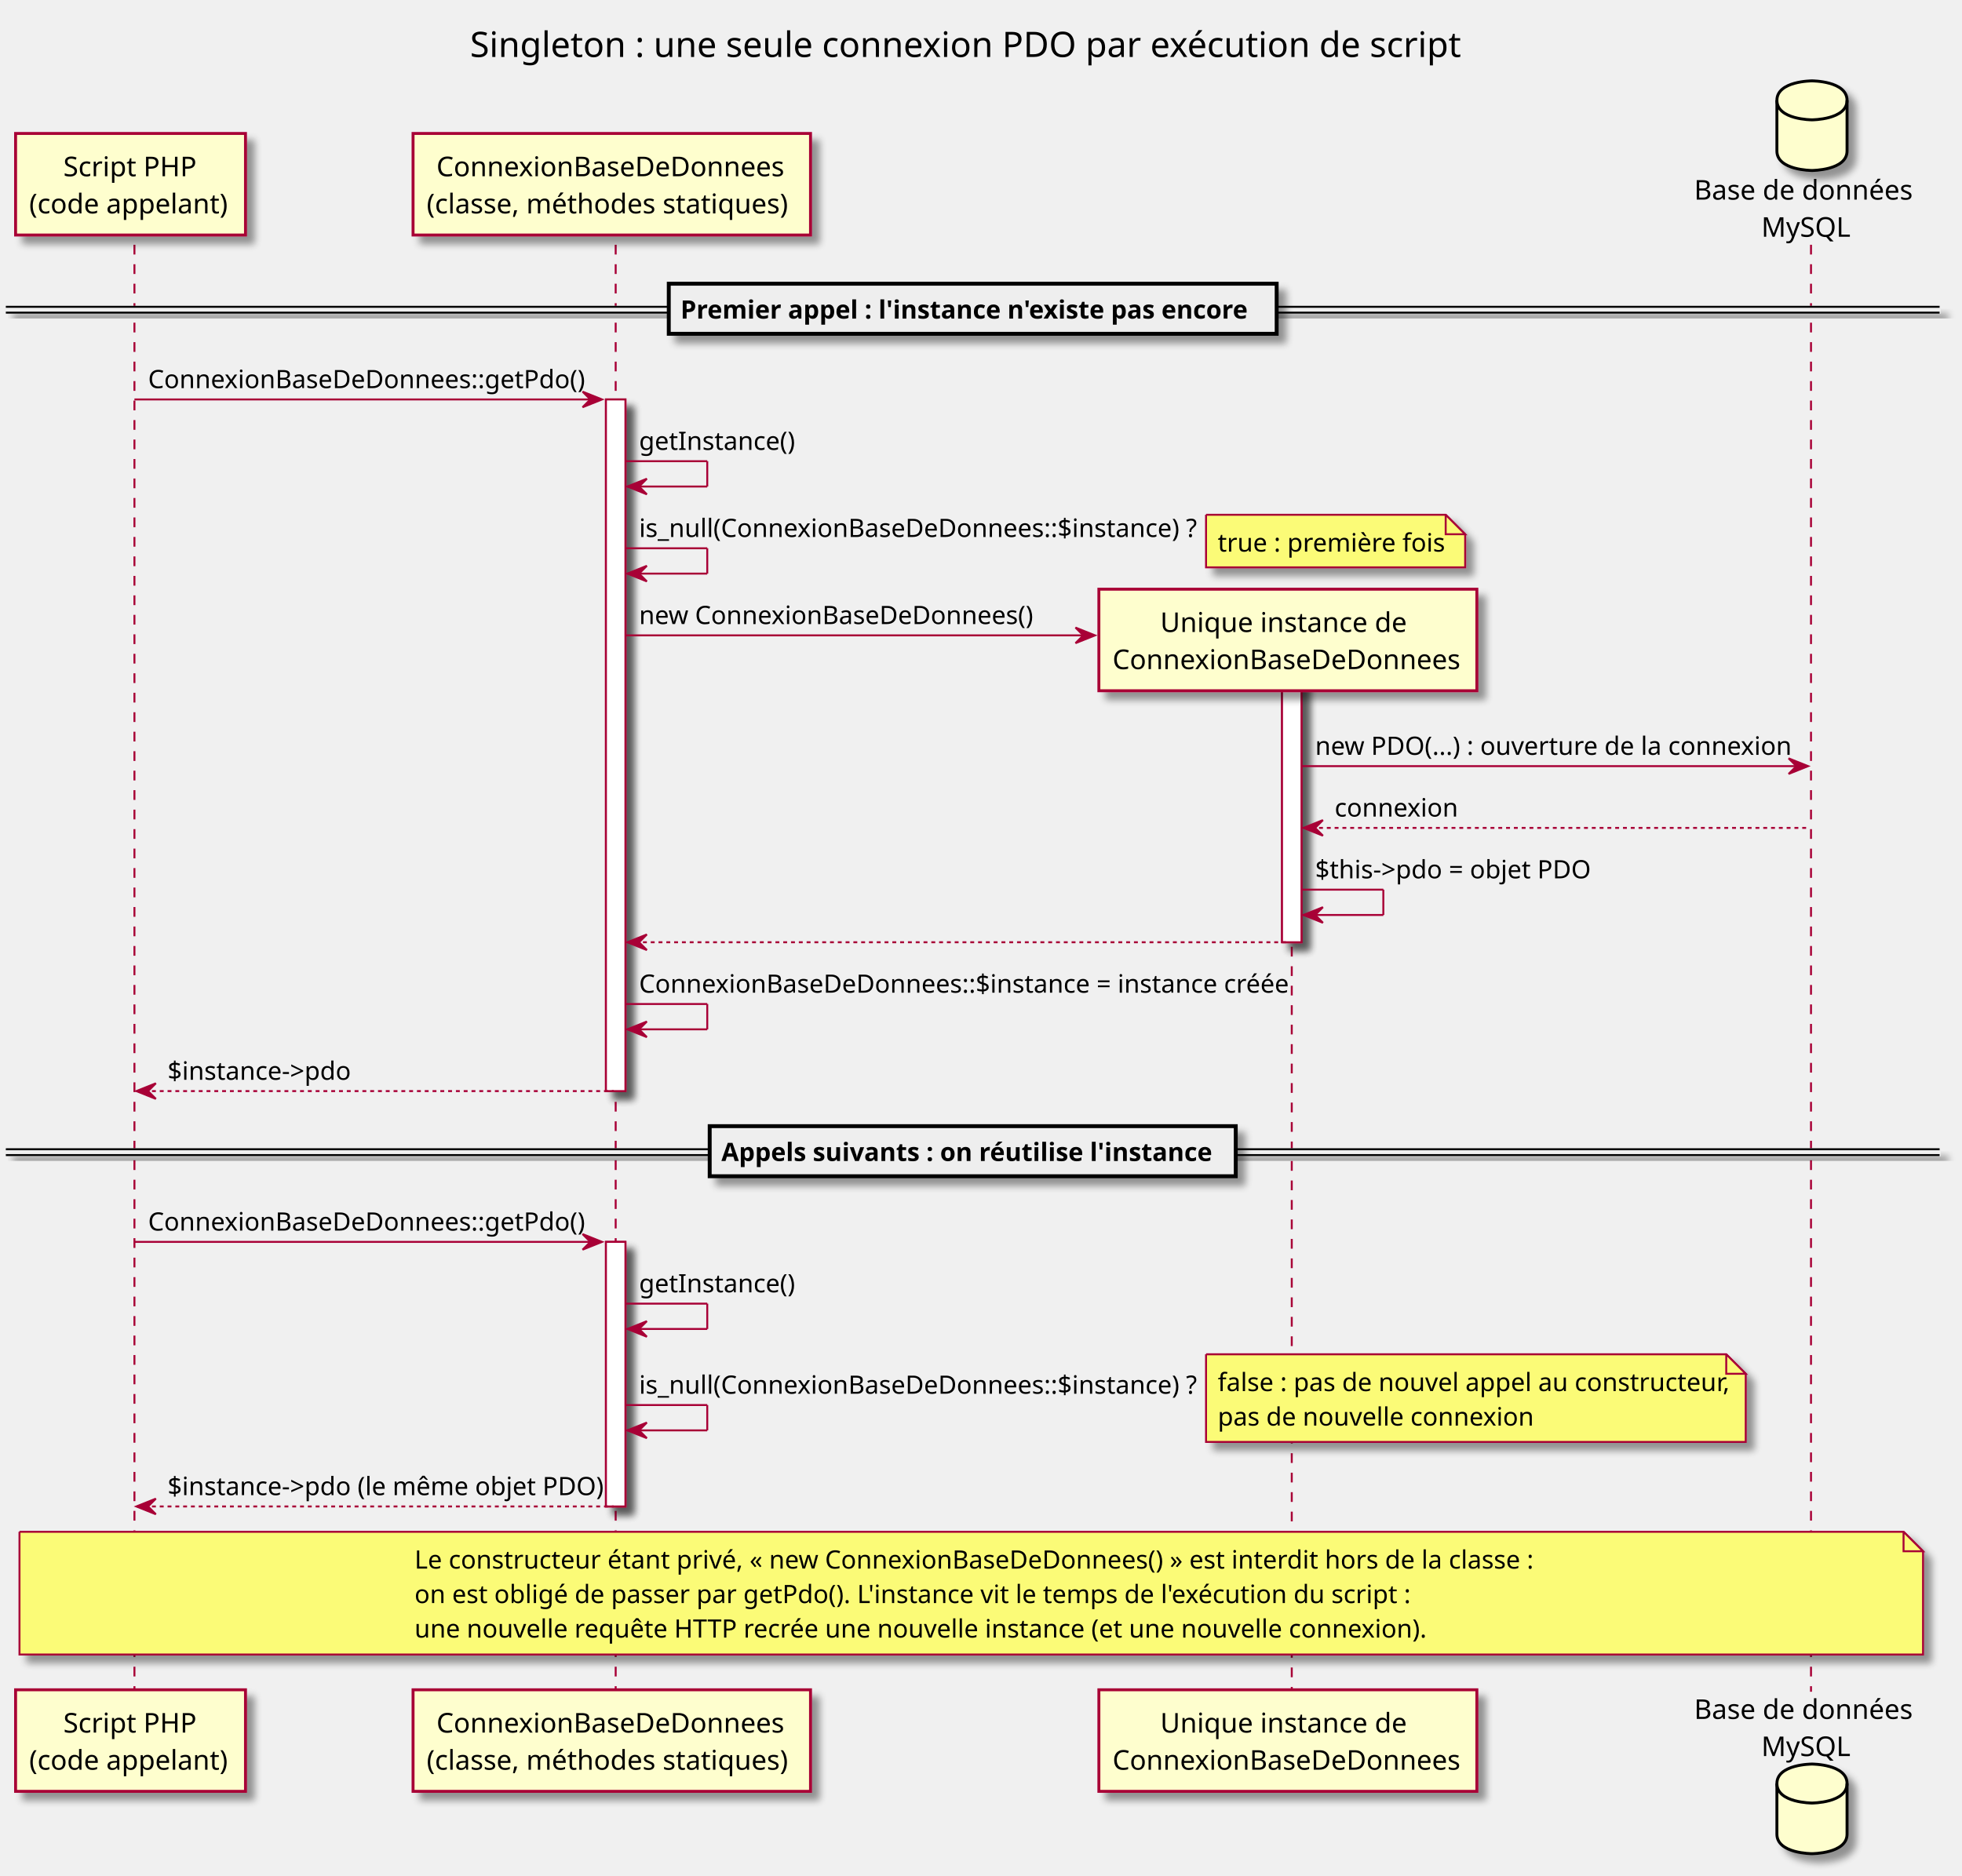
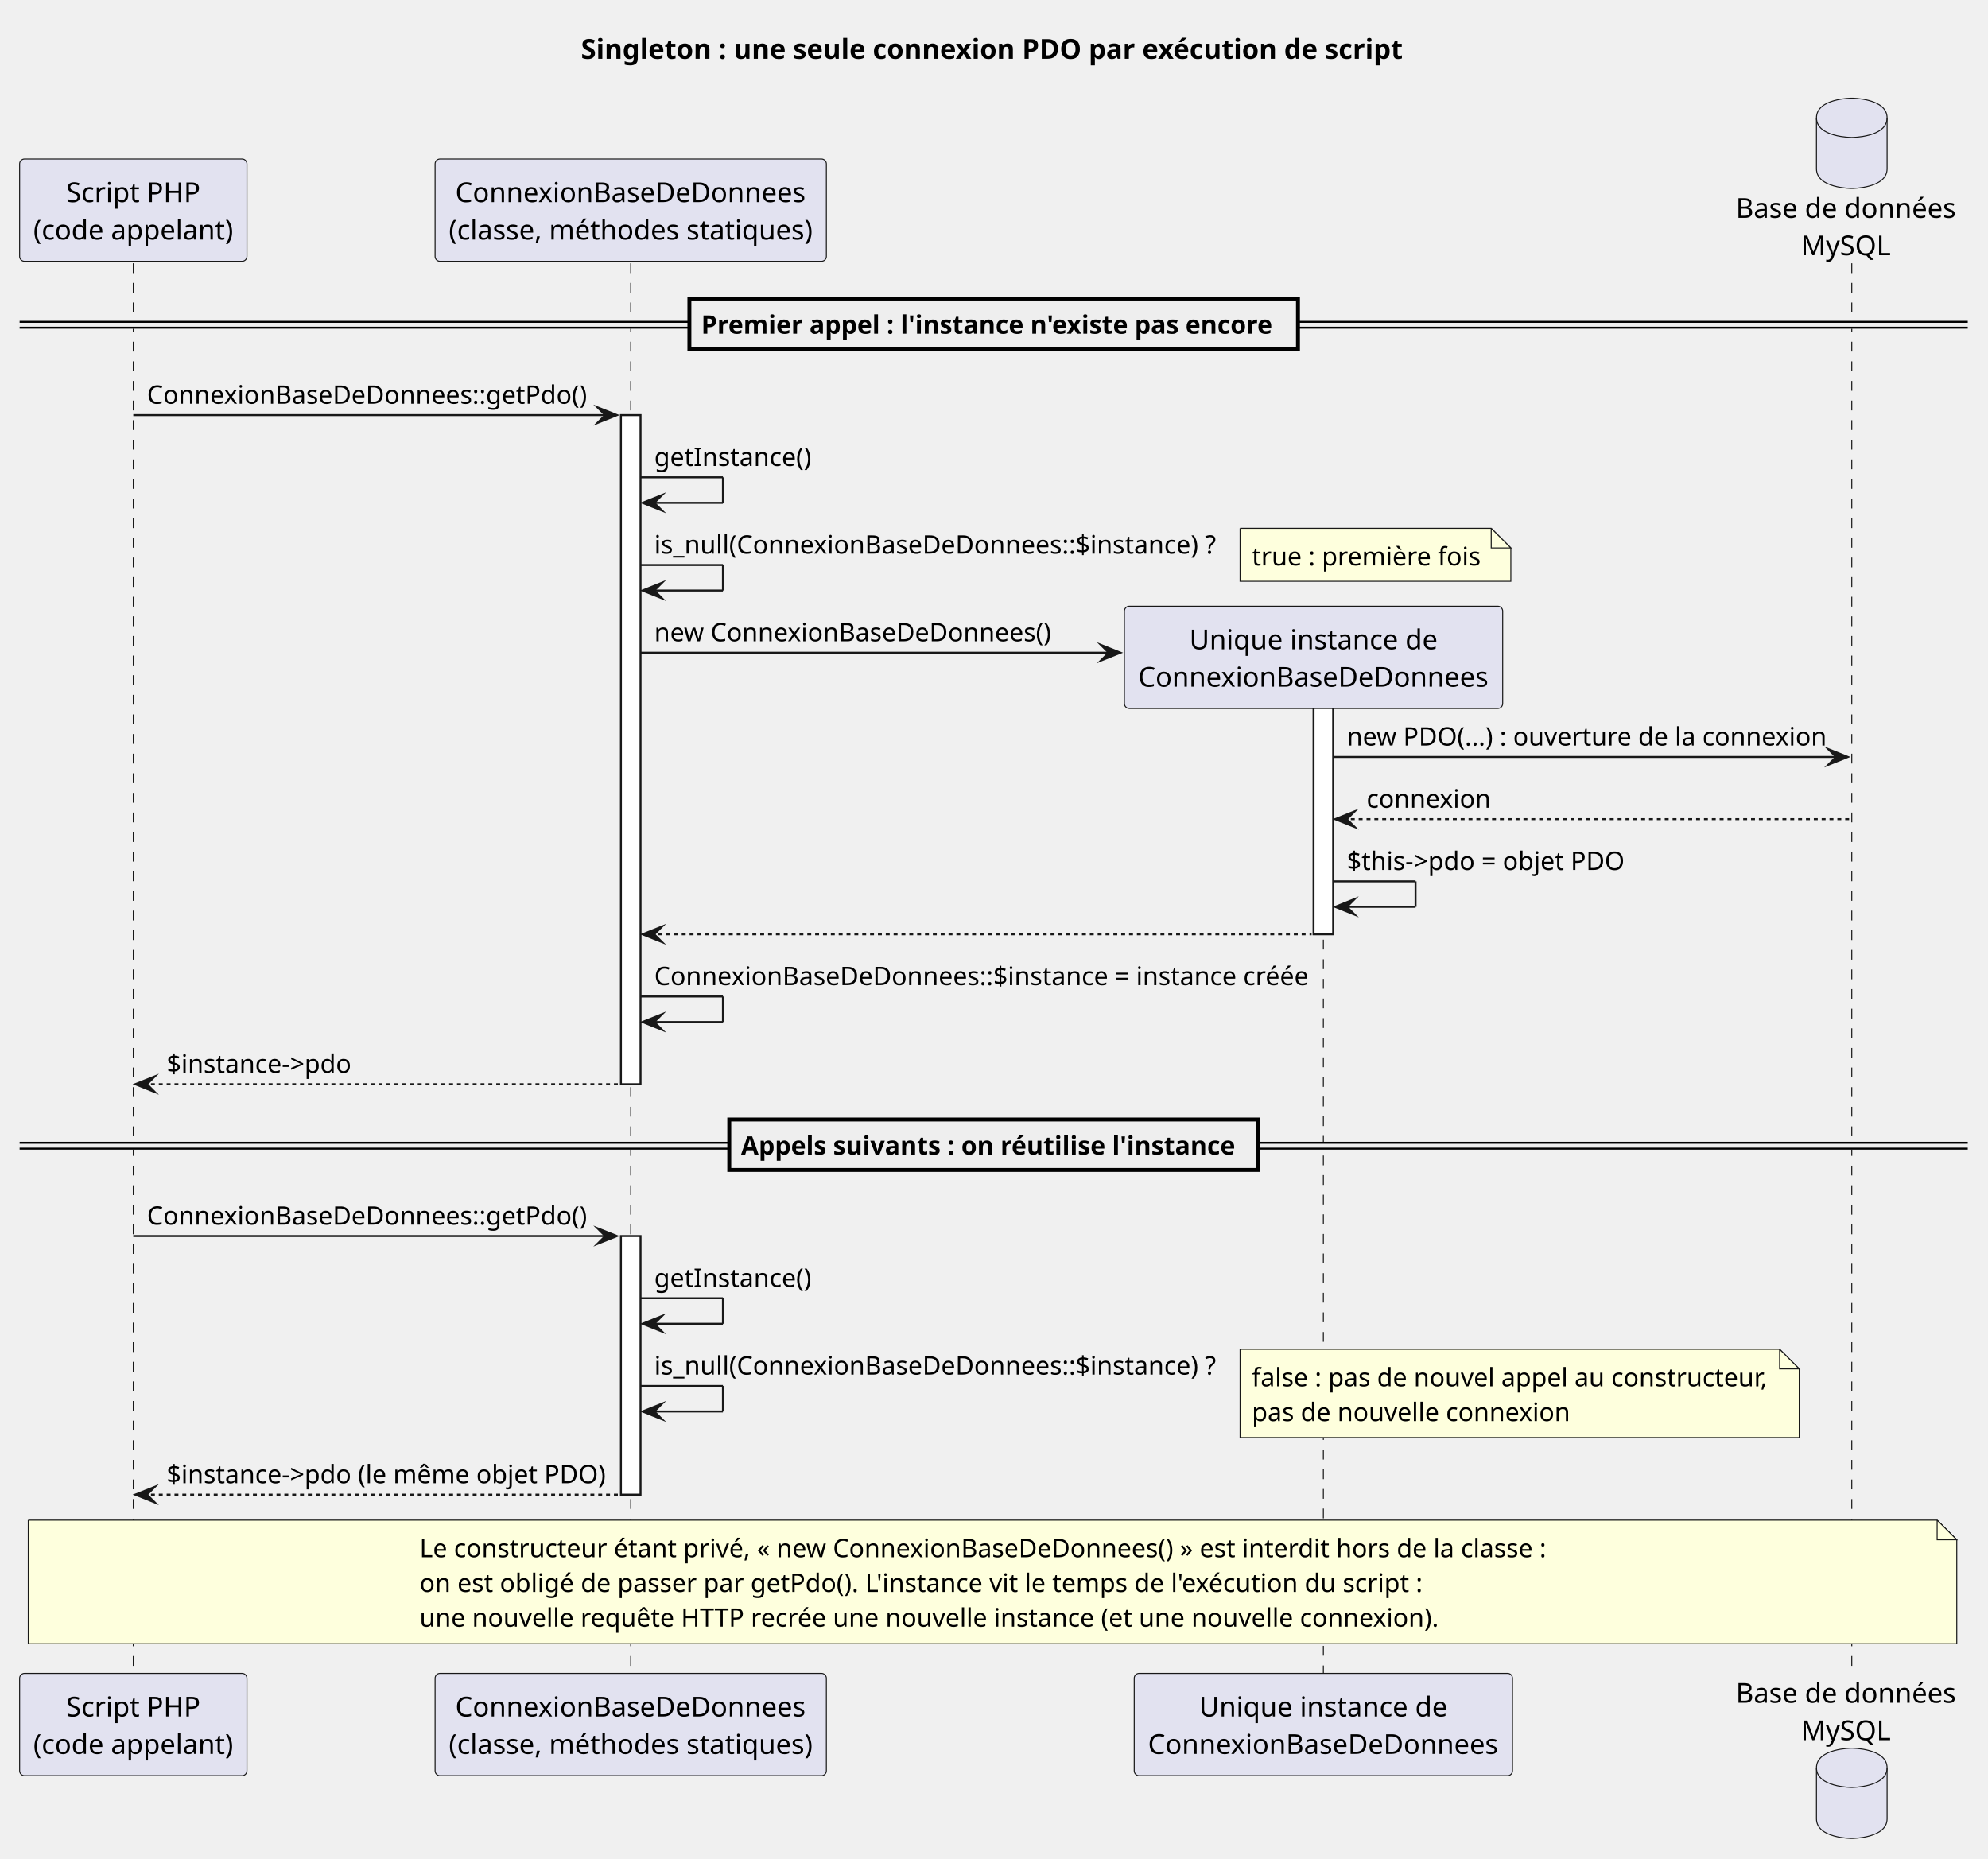
- <svg xmlns="http://www.w3.org/2000/svg" contentScriptType="application/ecmascript" contentStyleType="text/css" height="963px" preserveAspectRatio="none" style="width:1007px;height:963px;" version="1.1" viewBox="0 0 1007 963" width="1007px" zoomAndPan="magnify">
-   <defs>
-     <filter height="300%" id="fgirhjwb08vue" width="300%" x="-1" y="-1">
-       <feGaussianBlur result="blurOut" stdDeviation="2.0" />
-       <feColorMatrix in="blurOut" result="blurOut2" type="matrix" values="0 0 0 0 0 0 0 0 0 0 0 0 0 0 0 0 0 0 .4 0" />
-       <feOffset dx="4.0" dy="4.0" in="blurOut2" result="blurOut3" />
-       <feBlend in="SourceGraphic" in2="blurOut3" mode="normal" />
-     </filter>
-   </defs>
-   <g>
-     <text fill="#000000" font-family="sans-serif" font-size="18" lengthAdjust="spacingAndGlyphs" textLength="516" x="241.25" y="29.242">Singleton : une seule connexion PDO par exécution de script</text>
-     <rect fill="#FFFFFF" filter="url(#fgirhjwb08vue)" height="355.078" style="stroke: #A80036; stroke-width: 1.0;" width="10" x="311" y="205.064" />
-     <rect fill="#FFFFFF" filter="url(#fgirhjwb08vue)" height="135.824" style="stroke: #A80036; stroke-width: 1.0;" width="10" x="311" y="637.554" />
-     <rect fill="#FFFFFF" filter="url(#fgirhjwb08vue)" height="147.548" style="stroke: #A80036; stroke-width: 1.0;" width="10" x="658" y="336.182" />
-     <line style="stroke: #A80036; stroke-width: 1.0; stroke-dasharray: 5.0,5.0;" x1="69" x2="69" y1="125.652" y2="868.496" />
-     <line style="stroke: #A80036; stroke-width: 1.0; stroke-dasharray: 5.0,5.0;" x1="316" x2="316" y1="125.652" y2="868.496" />
-     <line style="stroke: #A80036; stroke-width: 1.0; stroke-dasharray: 5.0,5.0;" x1="663" x2="663" y1="346.044" y2="868.496" />
-     <line style="stroke: #A80036; stroke-width: 1.0; stroke-dasharray: 5.0,5.0;" x1="929.5" x2="929.5" y1="125.652" y2="868.496" />
-     <rect fill="#FEFECE" filter="url(#fgirhjwb08vue)" height="52.136" style="stroke: #A80036; stroke-width: 1.5;" width="118" x="8" y="68.516" />
-     <text fill="#000000" font-family="sans-serif" font-size="14" lengthAdjust="spacingAndGlyphs" textLength="69" x="32.5" y="90.482">Script PHP</text>
-     <text fill="#000000" font-family="sans-serif" font-size="14" lengthAdjust="spacingAndGlyphs" textLength="104" x="15" y="109.55">(code appelant)</text>
-     <rect fill="#FEFECE" filter="url(#fgirhjwb08vue)" height="52.136" style="stroke: #A80036; stroke-width: 1.5;" width="118" x="8" y="867.496" />
-     <text fill="#000000" font-family="sans-serif" font-size="14" lengthAdjust="spacingAndGlyphs" textLength="69" x="32.5" y="889.462">Script PHP</text>
-     <text fill="#000000" font-family="sans-serif" font-size="14" lengthAdjust="spacingAndGlyphs" textLength="104" x="15" y="908.53">(code appelant)</text>
-     <rect fill="#FEFECE" filter="url(#fgirhjwb08vue)" height="52.136" style="stroke: #A80036; stroke-width: 1.5;" width="204" x="212" y="68.516" />
-     <text fill="#000000" font-family="sans-serif" font-size="14" lengthAdjust="spacingAndGlyphs" textLength="180" x="224" y="90.482">ConnexionBaseDeDonnees</text>
-     <text fill="#000000" font-family="sans-serif" font-size="14" lengthAdjust="spacingAndGlyphs" textLength="190" x="219" y="109.55">(classe, méthodes statiques)</text>
-     <rect fill="#FEFECE" filter="url(#fgirhjwb08vue)" height="52.136" style="stroke: #A80036; stroke-width: 1.5;" width="204" x="212" y="867.496" />
-     <text fill="#000000" font-family="sans-serif" font-size="14" lengthAdjust="spacingAndGlyphs" textLength="180" x="224" y="889.462">ConnexionBaseDeDonnees</text>
-     <text fill="#000000" font-family="sans-serif" font-size="14" lengthAdjust="spacingAndGlyphs" textLength="190" x="219" y="908.53">(classe, méthodes statiques)</text>
-     <rect fill="#FEFECE" filter="url(#fgirhjwb08vue)" height="52.136" style="stroke: #A80036; stroke-width: 1.5;" width="194" x="564" y="867.496" />
-     <text fill="#000000" font-family="sans-serif" font-size="14" lengthAdjust="spacingAndGlyphs" textLength="131" x="595.5" y="889.462">Unique instance de</text>
-     <text fill="#000000" font-family="sans-serif" font-size="14" lengthAdjust="spacingAndGlyphs" textLength="180" x="571" y="908.53">ConnexionBaseDeDonnees</text>
-     <text fill="#000000" font-family="sans-serif" font-size="14" lengthAdjust="spacingAndGlyphs" textLength="115" x="869.5" y="102.482">Base de données</text>
-     <text fill="#000000" font-family="sans-serif" font-size="14" lengthAdjust="spacingAndGlyphs" textLength="46" x="904" y="121.55">MySQL</text>
-     <path d="M912,51.516 C912,41.516 930,41.516 930,41.516 C930,41.516 948,41.516 948,51.516 L948,77.516 C948,87.516 930,87.516 930,87.516 C930,87.516 912,87.516 912,77.516 L912,51.516 " fill="#FEFECE" filter="url(#fgirhjwb08vue)" style="stroke: #000000; stroke-width: 1.5;" />
-     <path d="M912,51.516 C912,61.516 930,61.516 930,61.516 C930,61.516 948,61.516 948,51.516 " fill="none" style="stroke: #000000; stroke-width: 1.5;" />
-     <text fill="#000000" font-family="sans-serif" font-size="14" lengthAdjust="spacingAndGlyphs" textLength="115" x="869.5" y="882.462">Base de données</text>
-     <text fill="#000000" font-family="sans-serif" font-size="14" lengthAdjust="spacingAndGlyphs" textLength="46" x="904" y="901.53">MySQL</text>
-     <path d="M912,915.632 C912,905.632 930,905.632 930,905.632 C930,905.632 948,905.632 948,915.632 L948,941.632 C948,951.632 930,951.632 930,951.632 C930,951.632 912,951.632 912,941.632 L912,915.632 " fill="#FEFECE" filter="url(#fgirhjwb08vue)" style="stroke: #000000; stroke-width: 1.5;" />
-     <path d="M912,915.632 C912,925.632 930,925.632 930,925.632 C930,925.632 948,925.632 948,915.632 " fill="none" style="stroke: #000000; stroke-width: 1.5;" />
-     <rect fill="#FFFFFF" filter="url(#fgirhjwb08vue)" height="355.078" style="stroke: #A80036; stroke-width: 1.0;" width="10" x="311" y="205.064" />
-     <rect fill="#FFFFFF" filter="url(#fgirhjwb08vue)" height="135.824" style="stroke: #A80036; stroke-width: 1.0;" width="10" x="311" y="637.554" />
-     <rect fill="#FFFFFF" filter="url(#fgirhjwb08vue)" height="147.548" style="stroke: #A80036; stroke-width: 1.0;" width="10" x="658" y="336.182" />
-     <rect fill="#EEEEEE" filter="url(#fgirhjwb08vue)" height="3" style="stroke: #EEEEEE; stroke-width: 1.0;" width="992.5" x="3" y="157.505" />
-     <line style="stroke: #000000; stroke-width: 1.0;" x1="3" x2="995.5" y1="157.505" y2="157.505" />
-     <line style="stroke: #000000; stroke-width: 1.0;" x1="3" x2="995.5" y1="160.505" y2="160.505" />
-     <rect fill="#EEEEEE" filter="url(#fgirhjwb08vue)" height="25.706" style="stroke: #000000; stroke-width: 2.0;" width="312" x="343.25" y="145.652" />
-     <text fill="#000000" font-family="sans-serif" font-size="13" font-weight="bold" lengthAdjust="spacingAndGlyphs" textLength="295" x="349.25" y="163.549">Premier appel : l'instance n'existe pas encore</text>
-     <polygon fill="#A80036" points="299,201.064,309,205.064,299,209.064,303,205.064" style="stroke: #A80036; stroke-width: 1.0;" />
-     <line style="stroke: #A80036; stroke-width: 1.0;" x1="69" x2="305" y1="205.064" y2="205.064" />
-     <text fill="#000000" font-family="sans-serif" font-size="13" lengthAdjust="spacingAndGlyphs" textLength="220" x="76" y="199.255">ConnexionBaseDeDonnees::getPdo()</text>
-     <line style="stroke: #A80036; stroke-width: 1.0;" x1="321" x2="363" y1="236.77" y2="236.77" />
-     <line style="stroke: #A80036; stroke-width: 1.0;" x1="363" x2="363" y1="236.77" y2="249.77" />
-     <line style="stroke: #A80036; stroke-width: 1.0;" x1="322" x2="363" y1="249.77" y2="249.77" />
-     <polygon fill="#A80036" points="332,245.77,322,249.77,332,253.77,328,249.77" style="stroke: #A80036; stroke-width: 1.0;" />
-     <text fill="#000000" font-family="sans-serif" font-size="13" lengthAdjust="spacingAndGlyphs" textLength="79" x="328" y="230.961">getInstance()</text>
-     <line style="stroke: #A80036; stroke-width: 1.0;" x1="321" x2="363" y1="281.476" y2="281.476" />
-     <line style="stroke: #A80036; stroke-width: 1.0;" x1="363" x2="363" y1="281.476" y2="294.476" />
-     <line style="stroke: #A80036; stroke-width: 1.0;" x1="322" x2="363" y1="294.476" y2="294.476" />
-     <polygon fill="#A80036" points="332,290.476,322,294.476,332,298.476,328,294.476" style="stroke: #A80036; stroke-width: 1.0;" />
-     <text fill="#000000" font-family="sans-serif" font-size="13" lengthAdjust="spacingAndGlyphs" textLength="279" x="328" y="275.667">is_null(ConnexionBaseDeDonnees::$instance) ?</text>
-     <path d="M619,264.27 L619,291.27 L752,291.27 L752,274.27 L742,264.27 L619,264.27 " fill="#FBFB77" filter="url(#fgirhjwb08vue)" style="stroke: #A80036; stroke-width: 1.0;" />
-     <path d="M742,264.27 L742,274.27 L752,274.27 L742,264.27 " fill="#FBFB77" style="stroke: #A80036; stroke-width: 1.0;" />
-     <text fill="#000000" font-family="sans-serif" font-size="13" lengthAdjust="spacingAndGlyphs" textLength="112" x="625" y="283.167">true : première fois</text>
-     <polygon fill="#A80036" points="552,322.182,562,326.182,552,330.182,556,326.182" style="stroke: #A80036; stroke-width: 1.0;" />
-     <line style="stroke: #A80036; stroke-width: 1.0;" x1="321" x2="558" y1="326.182" y2="326.182" />
-     <text fill="#000000" font-family="sans-serif" font-size="13" lengthAdjust="spacingAndGlyphs" textLength="198" x="328" y="320.373">new ConnexionBaseDeDonnees()</text>
-     <rect fill="#FEFECE" filter="url(#fgirhjwb08vue)" height="52.136" style="stroke: #A80036; stroke-width: 1.5;" width="194" x="564" y="302.476" />
-     <text fill="#000000" font-family="sans-serif" font-size="14" lengthAdjust="spacingAndGlyphs" textLength="131" x="595.5" y="324.442">Unique instance de</text>
-     <text fill="#000000" font-family="sans-serif" font-size="14" lengthAdjust="spacingAndGlyphs" textLength="180" x="571" y="343.51">ConnexionBaseDeDonnees</text>
-     <polygon fill="#A80036" points="918,389.318,928,393.318,918,397.318,922,393.318" style="stroke: #A80036; stroke-width: 1.0;" />
-     <line style="stroke: #A80036; stroke-width: 1.0;" x1="668" x2="924" y1="393.318" y2="393.318" />
-     <text fill="#000000" font-family="sans-serif" font-size="13" lengthAdjust="spacingAndGlyphs" textLength="238" x="675" y="387.509">new PDO(...) : ouverture de la connexion</text>
-     <polygon fill="#A80036" points="679,421.024,669,425.024,679,429.024,675,425.024" style="stroke: #A80036; stroke-width: 1.0;" />
-     <line style="stroke: #A80036; stroke-width: 1.0; stroke-dasharray: 2.0,2.0;" x1="673" x2="929" y1="425.024" y2="425.024" />
-     <text fill="#000000" font-family="sans-serif" font-size="13" lengthAdjust="spacingAndGlyphs" textLength="63" x="685" y="419.215">connexion</text>
-     <line style="stroke: #A80036; stroke-width: 1.0;" x1="668" x2="710" y1="456.73" y2="456.73" />
-     <line style="stroke: #A80036; stroke-width: 1.0;" x1="710" x2="710" y1="456.73" y2="469.73" />
-     <line style="stroke: #A80036; stroke-width: 1.0;" x1="669" x2="710" y1="469.73" y2="469.73" />
-     <polygon fill="#A80036" points="679,465.73,669,469.73,679,473.73,675,469.73" style="stroke: #A80036; stroke-width: 1.0;" />
-     <text fill="#000000" font-family="sans-serif" font-size="13" lengthAdjust="spacingAndGlyphs" textLength="138" x="675" y="450.921">$this-&gt;pdo = objet PDO</text>
-     <polygon fill="#A80036" points="332,479.73,322,483.73,332,487.73,328,483.73" style="stroke: #A80036; stroke-width: 1.0;" />
-     <line style="stroke: #A80036; stroke-width: 1.0; stroke-dasharray: 2.0,2.0;" x1="326" x2="662" y1="483.73" y2="483.73" />
-     <line style="stroke: #A80036; stroke-width: 1.0;" x1="321" x2="363" y1="515.436" y2="515.436" />
-     <line style="stroke: #A80036; stroke-width: 1.0;" x1="363" x2="363" y1="515.436" y2="528.436" />
-     <line style="stroke: #A80036; stroke-width: 1.0;" x1="322" x2="363" y1="528.436" y2="528.436" />
-     <polygon fill="#A80036" points="332,524.436,322,528.436,332,532.436,328,528.436" style="stroke: #A80036; stroke-width: 1.0;" />
-     <text fill="#000000" font-family="sans-serif" font-size="13" lengthAdjust="spacingAndGlyphs" textLength="323" x="328" y="509.627">ConnexionBaseDeDonnees::$instance = instance créée</text>
-     <polygon fill="#A80036" points="80,556.142,70,560.142,80,564.142,76,560.142" style="stroke: #A80036; stroke-width: 1.0;" />
-     <line style="stroke: #A80036; stroke-width: 1.0; stroke-dasharray: 2.0,2.0;" x1="74" x2="315" y1="560.142" y2="560.142" />
-     <text fill="#000000" font-family="sans-serif" font-size="13" lengthAdjust="spacingAndGlyphs" textLength="92" x="86" y="554.333">$instance-&gt;pdo</text>
-     <rect fill="#EEEEEE" filter="url(#fgirhjwb08vue)" height="3" style="stroke: #EEEEEE; stroke-width: 1.0;" width="992.5" x="3" y="589.995" />
-     <line style="stroke: #000000; stroke-width: 1.0;" x1="3" x2="995.5" y1="589.995" y2="589.995" />
-     <line style="stroke: #000000; stroke-width: 1.0;" x1="3" x2="995.5" y1="592.995" y2="592.995" />
-     <rect fill="#EEEEEE" filter="url(#fgirhjwb08vue)" height="25.706" style="stroke: #000000; stroke-width: 2.0;" width="270" x="364.25" y="578.142" />
-     <text fill="#000000" font-family="sans-serif" font-size="13" font-weight="bold" lengthAdjust="spacingAndGlyphs" textLength="253" x="370.25" y="596.039">Appels suivants : on réutilise l'instance</text>
-     <polygon fill="#A80036" points="299,633.554,309,637.554,299,641.554,303,637.554" style="stroke: #A80036; stroke-width: 1.0;" />
-     <line style="stroke: #A80036; stroke-width: 1.0;" x1="69" x2="305" y1="637.554" y2="637.554" />
-     <text fill="#000000" font-family="sans-serif" font-size="13" lengthAdjust="spacingAndGlyphs" textLength="220" x="76" y="631.745">ConnexionBaseDeDonnees::getPdo()</text>
-     <line style="stroke: #A80036; stroke-width: 1.0;" x1="321" x2="363" y1="669.26" y2="669.26" />
-     <line style="stroke: #A80036; stroke-width: 1.0;" x1="363" x2="363" y1="669.26" y2="682.26" />
-     <line style="stroke: #A80036; stroke-width: 1.0;" x1="322" x2="363" y1="682.26" y2="682.26" />
-     <polygon fill="#A80036" points="332,678.26,322,682.26,332,686.26,328,682.26" style="stroke: #A80036; stroke-width: 1.0;" />
-     <text fill="#000000" font-family="sans-serif" font-size="13" lengthAdjust="spacingAndGlyphs" textLength="79" x="328" y="663.451">getInstance()</text>
-     <line style="stroke: #A80036; stroke-width: 1.0;" x1="321" x2="363" y1="721.319" y2="721.319" />
-     <line style="stroke: #A80036; stroke-width: 1.0;" x1="363" x2="363" y1="721.319" y2="734.319" />
-     <line style="stroke: #A80036; stroke-width: 1.0;" x1="322" x2="363" y1="734.319" y2="734.319" />
-     <polygon fill="#A80036" points="332,730.319,322,734.319,332,738.319,328,734.319" style="stroke: #A80036; stroke-width: 1.0;" />
-     <text fill="#000000" font-family="sans-serif" font-size="13" lengthAdjust="spacingAndGlyphs" textLength="279" x="328" y="715.51">is_null(ConnexionBaseDeDonnees::$instance) ?</text>
-     <path d="M619,695.26 L619,740.26 L896,740.26 L896,705.26 L886,695.26 L619,695.26 " fill="#FBFB77" filter="url(#fgirhjwb08vue)" style="stroke: #A80036; stroke-width: 1.0;" />
-     <path d="M886,695.26 L886,705.26 L896,705.26 L886,695.26 " fill="#FBFB77" style="stroke: #A80036; stroke-width: 1.0;" />
-     <text fill="#000000" font-family="sans-serif" font-size="13" lengthAdjust="spacingAndGlyphs" textLength="256" x="625" y="714.157">false : pas de nouvel appel au constructeur,</text>
-     <text fill="#000000" font-family="sans-serif" font-size="13" lengthAdjust="spacingAndGlyphs" textLength="159" x="625" y="731.863">pas de nouvelle connexion</text>
-     <polygon fill="#A80036" points="80,769.378,70,773.378,80,777.378,76,773.378" style="stroke: #A80036; stroke-width: 1.0;" />
-     <line style="stroke: #A80036; stroke-width: 1.0; stroke-dasharray: 2.0,2.0;" x1="74" x2="315" y1="773.378" y2="773.378" />
-     <text fill="#000000" font-family="sans-serif" font-size="13" lengthAdjust="spacingAndGlyphs" textLength="218" x="86" y="767.569">$instance-&gt;pdo (le même objet PDO)</text>
-     <path d="M10,786.378 L10,849.378 L987,849.378 L987,796.378 L977,786.378 L10,786.378 " fill="#FBFB77" filter="url(#fgirhjwb08vue)" style="stroke: #A80036; stroke-width: 1.0;" />
-     <path d="M977,786.378 L977,796.378 L987,796.378 L977,786.378 " fill="#FBFB77" style="stroke: #A80036; stroke-width: 1.0;" />
-     <text fill="#000000" font-family="sans-serif" font-size="13" lengthAdjust="spacingAndGlyphs" textLength="559" x="212.75" y="805.275">Le constructeur étant privé, « new ConnexionBaseDeDonnees() » est interdit hors de la classe :</text>
-     <text fill="#000000" font-family="sans-serif" font-size="13" lengthAdjust="spacingAndGlyphs" textLength="500" x="212.75" y="822.981">on est obligé de passer par getPdo(). L'instance vit le temps de l'exécution du script :</text>
-     <text fill="#000000" font-family="sans-serif" font-size="13" lengthAdjust="spacingAndGlyphs" textLength="507" x="212.75" y="840.687">une nouvelle requête HTTP recrée une nouvelle instance (et une nouvelle connexion).</text>
+ <svg xmlns="http://www.w3.org/2000/svg" version="1.1" data-diagram-type="SEQUENCE" style="width:1216px;height:1137px;background:#FFFFFF;" width="1216.8px" height="1137.6px" viewBox="0 0 1216 1137" zoomAndPan="magnify" preserveAspectRatio="none" contentStyleType="text/css">
+   <defs />
+   <g font-family="sans-serif" lengthAdjust="spacing">
+     <g class="title" data-source-line="2">
+       <text x="355.358" y="35.959" fill="#000" font-size="16.8" textLength="503.696" font-weight="700">Singleton : une seule connexion PDO par exécution de script</text>
+     </g>
+     <g class="participant-lifeline" data-qualified-name="A" data-entity-uid="part1" id="part1-lifeline" data-source-line="4">
+       <g>
+         <rect x="77.327" y="161.045" width="9.6" height="862.613" fill="#000" fill-opacity="0" />
+         <line x1="81.527" y1="161.045" x2="81.527" y2="1023.657" style="stroke:#181818;stroke-width:0.6;stroke-dasharray:6,6;" />
+       </g>
+     </g>
+     <g class="participant-lifeline" data-qualified-name="C" data-entity-uid="part2" id="part2-lifeline" data-source-line="5">
+       <g>
+         <rect x="381.601" y="161.045" width="9.6" height="862.613" fill="#000" fill-opacity="0" />
+         <line x1="385.801" y1="161.045" x2="385.801" y2="1023.657" style="stroke:#181818;stroke-width:0.6;stroke-dasharray:6,6;" />
+       </g>
+     </g>
+     <g>
+       <rect x="379.801" y="253.939" width="12" height="409.294" fill="#FFF" style="stroke:#181818;stroke-width:1.2;" />
+     </g>
+     <g>
+       <rect x="379.801" y="756.127" width="12" height="158.189" fill="#FFF" style="stroke:#181818;stroke-width:1.2;" />
+     </g>
+     <g class="participant-lifeline" data-qualified-name="I" data-entity-uid="part3" id="part3-lifeline" data-source-line="6">
+       <g>
+         <rect x="805.259" y="370.833" width="9.6" height="652.824" fill="#000" fill-opacity="0" />
+         <line x1="809.459" y1="370.833" x2="809.459" y2="1023.657" style="stroke:#181818;stroke-width:0.6;stroke-dasharray:6,6;" />
+       </g>
+     </g>
+     <g>
+       <rect x="803.459" y="399.281" width="12" height="172.257" fill="#FFF" style="stroke:#181818;stroke-width:1.2;" />
+     </g>
+     <g class="participant-lifeline" data-qualified-name="B" data-entity-uid="part4" id="part4-lifeline" data-source-line="7">
+       <g>
+         <rect x="1128.478" y="161.045" width="9.6" height="862.613" fill="#000" fill-opacity="0" />
+         <line x1="1132.678" y1="161.045" x2="1132.678" y2="1023.657" style="stroke:#181818;stroke-width:0.6;stroke-dasharray:6,6;" />
+       </g>
+     </g>
+     <g class="participant participant-head" data-qualified-name="A" data-entity-uid="part1" id="part1-head" data-source-line="4">
+       <rect x="12" y="97.282" width="139.053" height="62.563" fill="#E2E2F0" style="stroke:#181818;stroke-width:0.6;" rx="3" ry="3" />
+       <text x="40.476" y="123.641" fill="#000" font-size="16.8" textLength="82.101">Script PHP</text>
+       <text x="20.4" y="146.522" fill="#000" font-size="16.8" textLength="122.253">(code appelant)</text>
+     </g>
+     <g class="participant participant-head" data-qualified-name="C" data-entity-uid="part2" id="part2-head" data-source-line="5">
+       <rect x="266.135" y="97.282" width="239.332" height="62.563" fill="#E2E2F0" style="stroke:#181818;stroke-width:0.6;" rx="3" ry="3" />
+       <text x="278.508" y="123.641" fill="#000" font-size="16.8" textLength="214.586">ConnexionBaseDeDonnees</text>
+       <text x="274.535" y="146.522" fill="#000" font-size="16.8" textLength="222.532">(classe, méthodes statiques)</text>
+     </g>
+     <g class="participant participant-head" data-qualified-name="B" data-entity-uid="part4" id="part4-head" data-source-line="7">
+       <text x="1061.744" y="133.241" fill="#000" font-size="16.8" textLength="134.668">Base de données</text>
+       <text x="1101.602" y="156.122" fill="#000" font-size="16.8" textLength="54.953">MySQL</text>
+       <path d="M1111.078,72.082 C1111.078,60.082 1132.678,60.082 1132.678,60.082 C1132.678,60.082 1154.278,60.082 1154.278,72.082 L1154.278,103.282 C1154.278,115.282 1132.678,115.282 1132.678,115.282 C1132.678,115.282 1111.078,115.282 1111.078,103.282 L1111.078,72.082" style="stroke:#181818;stroke-width:0.6;" fill="#E2E2F0" />
+       <path d="M1111.078,72.082 C1111.078,84.082 1132.678,84.082 1132.678,84.082 C1132.678,84.082 1154.278,84.082 1154.278,72.082" style="stroke:#181818;stroke-width:0.6;" fill="none" />
+     </g>
+     <g class="participant participant-tail" data-qualified-name="A" data-entity-uid="part1" id="part1-tail" data-source-line="4">
+       <rect x="12" y="1023.657" width="139.053" height="62.563" fill="#E2E2F0" style="stroke:#181818;stroke-width:0.6;" rx="3" ry="3" />
+       <text x="40.476" y="1050.017" fill="#000" font-size="16.8" textLength="82.101">Script PHP</text>
+       <text x="20.4" y="1072.898" fill="#000" font-size="16.8" textLength="122.253">(code appelant)</text>
+     </g>
+     <g class="participant participant-tail" data-qualified-name="C" data-entity-uid="part2" id="part2-tail" data-source-line="5">
+       <rect x="266.135" y="1023.657" width="239.332" height="62.563" fill="#E2E2F0" style="stroke:#181818;stroke-width:0.6;" rx="3" ry="3" />
+       <text x="278.508" y="1050.017" fill="#000" font-size="16.8" textLength="214.586">ConnexionBaseDeDonnees</text>
+       <text x="274.535" y="1072.898" fill="#000" font-size="16.8" textLength="222.532">(classe, méthodes statiques)</text>
+     </g>
+     <g class="participant participant-tail" data-qualified-name="I" data-entity-uid="part3" id="part3-tail" data-source-line="6">
+       <rect x="693.766" y="1023.657" width="231.386" height="62.563" fill="#E2E2F0" style="stroke:#181818;stroke-width:0.6;" rx="3" ry="3" />
+       <text x="733.507" y="1050.017" fill="#000" font-size="16.8" textLength="151.905">Unique instance de</text>
+       <text x="702.166" y="1072.898" fill="#000" font-size="16.8" textLength="214.586">ConnexionBaseDeDonnees</text>
+     </g>
+     <g class="participant participant-tail" data-qualified-name="B" data-entity-uid="part4" id="part4-tail" data-source-line="7">
+       <text x="1061.744" y="1041.617" fill="#000" font-size="16.8" textLength="134.668">Base de données</text>
+       <text x="1101.602" y="1064.498" fill="#000" font-size="16.8" textLength="54.953">MySQL</text>
+       <path d="M1111.078,1081.42 C1111.078,1069.42 1132.678,1069.42 1132.678,1069.42 C1132.678,1069.42 1154.278,1069.42 1154.278,1081.42 L1154.278,1112.62 C1154.278,1124.62 1132.678,1124.62 1132.678,1124.62 C1132.678,1124.62 1111.078,1124.62 1111.078,1112.62 L1111.078,1081.42" style="stroke:#181818;stroke-width:0.6;" fill="#E2E2F0" />
+       <path d="M1111.078,1081.42 C1111.078,1093.42 1132.678,1093.42 1132.678,1093.42 C1132.678,1093.42 1154.278,1093.42 1154.278,1081.42" style="stroke:#181818;stroke-width:0.6;" fill="none" />
+     </g>
+     <rect x="12" y="196.868" width="1191.612" height="3.6" fill="#EEE" style="stroke:#EEE;stroke-width:1.2;" />
+     <line x1="12" y1="196.868" x2="1203.612" y2="196.868" style="stroke:#000;stroke-width:1.2;" />
+     <line x1="12" y1="200.468" x2="1203.612" y2="200.468" style="stroke:#000;stroke-width:1.2;" />
+     <rect x="421.683" y="182.645" width="372.246" height="30.847" fill="#EEE" style="stroke:#000;stroke-width:2.4;" />
+     <text x="428.883" y="204.121" fill="#000" font-size="15.6" textLength="351.39" font-weight="700">Premier appel : l'instance n'existe pas encore</text>
+     <g class="message" data-entity-1="part1" data-entity-2="part2" id="msg1" data-source-line="10">
+       <polygon points="365.401,249.139,377.401,253.939,365.401,258.739,370.201,253.939" fill="#181818" style="stroke:#181818;stroke-width:1.2;stroke-linejoin:miter;stroke-miterlimit:10;" />
+       <line x1="81.527" y1="253.939" x2="372.601" y2="253.939" style="stroke:#181818;stroke-width:1.2;" />
+       <text x="89.927" y="246.968" fill="#000" font-size="15.6" textLength="269.475">ConnexionBaseDeDonnees::getPdo()</text>
+     </g>
+     <g class="message" data-entity-1="part2" data-entity-2="part2" id="msg2" data-source-line="12">
+       <line x1="391.801" y1="291.986" x2="442.201" y2="291.986" style="stroke:#181818;stroke-width:1.2;" />
+       <line x1="442.201" y1="291.986" x2="442.201" y2="307.586" style="stroke:#181818;stroke-width:1.2;" />
+       <line x1="393.001" y1="307.586" x2="442.201" y2="307.586" style="stroke:#181818;stroke-width:1.2;" />
+       <polygon points="405.001,302.786,393.001,307.586,405.001,312.386,400.201,307.586" fill="#181818" style="stroke:#181818;stroke-width:1.2;stroke-linejoin:miter;stroke-miterlimit:10;" />
+       <text x="400.201" y="285.015" fill="#000" font-size="15.6" textLength="96.096">getInstance()</text>
+     </g>
+     <g class="message" data-entity-1="part2" data-entity-2="part2" id="msg3" data-source-line="13">
+       <line x1="391.801" y1="345.633" x2="442.201" y2="345.633" style="stroke:#181818;stroke-width:1.2;" />
+       <line x1="442.201" y1="345.633" x2="442.201" y2="361.233" style="stroke:#181818;stroke-width:1.2;" />
+       <line x1="393.001" y1="361.233" x2="442.201" y2="361.233" style="stroke:#181818;stroke-width:1.2;" />
+       <polygon points="405.001,356.433,393.001,361.233,405.001,366.033,400.201,361.233" fill="#181818" style="stroke:#181818;stroke-width:1.2;stroke-linejoin:miter;stroke-miterlimit:10;" />
+       <text x="400.201" y="338.663" fill="#000" font-size="15.6" textLength="343.933">is_null(ConnexionBaseDeDonnees::$instance) ?</text>
+     </g>
+     <path d="M758.535,323.186 L758.535,355.586 L924.135,355.586 L924.135,335.186 L912.135,323.186 L758.535,323.186" style="stroke:#181818;stroke-width:0.6;" fill="#FEFFDD" />
+     <path d="M912.135,323.186 L912.135,335.186 L924.135,335.186 L912.135,323.186" style="stroke:#181818;stroke-width:0.6;" fill="#FEFFDD" />
+     <text x="765.735" y="345.863" fill="#000" font-size="15.6" textLength="140.65">true : première fois</text>
+     <g class="participant participant-head" data-qualified-name="I" data-entity-uid="part3" id="part3-head" data-source-line="6">
+       <rect x="687.766" y="370.833" width="231.386" height="62.563" fill="#E2E2F0" style="stroke:#181818;stroke-width:0.6;" rx="3" ry="3" />
+       <text x="727.507" y="397.193" fill="#000" font-size="16.8" textLength="151.905">Unique instance de</text>
+       <text x="696.166" y="420.074" fill="#000" font-size="16.8" textLength="214.586">ConnexionBaseDeDonnees</text>
+     </g>
+     <g class="message" data-entity-1="part2" data-entity-2="part3" id="msg4" data-source-line="15">
+       <polygon points="673.366,394.481,685.366,399.281,673.366,404.081,678.166,399.281" fill="#181818" style="stroke:#181818;stroke-width:1.2;stroke-linejoin:miter;stroke-miterlimit:10;" />
+       <line x1="391.801" y1="399.281" x2="680.566" y2="399.281" style="stroke:#181818;stroke-width:1.2;" />
+       <text x="400.201" y="392.31" fill="#000" font-size="15.6" textLength="243.376">new ConnexionBaseDeDonnees()</text>
+     </g>
+     <g class="message" data-entity-1="part3" data-entity-2="part4" id="msg5" data-source-line="17">
+       <polygon points="1118.278,458.244,1130.278,463.044,1118.278,467.844,1123.078,463.044" fill="#181818" style="stroke:#181818;stroke-width:1.2;stroke-linejoin:miter;stroke-miterlimit:10;" />
+       <line x1="815.459" y1="463.044" x2="1125.478" y2="463.044" style="stroke:#181818;stroke-width:1.2;" />
+       <text x="823.859" y="456.073" fill="#000" font-size="15.6" textLength="294.419">new PDO(...) : ouverture de la connexion</text>
+     </g>
+     <g class="message" data-entity-1="part4" data-entity-2="part3" id="msg6" data-source-line="18">
+       <polygon points="828.659,496.291,816.659,501.091,828.659,505.891,823.859,501.091" fill="#181818" style="stroke:#181818;stroke-width:1.2;stroke-linejoin:miter;stroke-miterlimit:10;" />
+       <line x1="821.459" y1="501.091" x2="1131.478" y2="501.091" style="stroke:#181818;stroke-width:1.2;stroke-dasharray:2.4,2.4;" />
+       <text x="835.859" y="494.12" fill="#000" font-size="15.6" textLength="76.362">connexion</text>
+     </g>
+     <g class="message" data-entity-1="part3" data-entity-2="part3" id="msg7" data-source-line="19">
+       <line x1="815.459" y1="539.138" x2="865.859" y2="539.138" style="stroke:#181818;stroke-width:1.2;" />
+       <line x1="865.859" y1="539.138" x2="865.859" y2="554.738" style="stroke:#181818;stroke-width:1.2;" />
+       <line x1="816.659" y1="554.738" x2="865.859" y2="554.738" style="stroke:#181818;stroke-width:1.2;" />
+       <polygon points="828.659,549.938,816.659,554.738,828.659,559.538,823.859,554.738" fill="#181818" style="stroke:#181818;stroke-width:1.2;stroke-linejoin:miter;stroke-miterlimit:10;" />
+       <text x="823.859" y="532.167" fill="#000" font-size="15.6" textLength="169.853">$this-&gt;pdo = objet PDO</text>
+     </g>
+     <g class="message" data-entity-1="part3" data-entity-2="part2" id="msg8" data-source-line="20">
+       <polygon points="405.001,566.738,393.001,571.538,405.001,576.338,400.201,571.538" fill="#181818" style="stroke:#181818;stroke-width:1.2;stroke-linejoin:miter;stroke-miterlimit:10;" />
+       <line x1="397.801" y1="571.538" x2="802.259" y2="571.538" style="stroke:#181818;stroke-width:1.2;stroke-dasharray:2.4,2.4;" />
+     </g>
+     <g class="message" data-entity-1="part2" data-entity-2="part2" id="msg9" data-source-line="22">
+       <line x1="391.801" y1="609.585" x2="442.201" y2="609.585" style="stroke:#181818;stroke-width:1.2;" />
+       <line x1="442.201" y1="609.585" x2="442.201" y2="625.185" style="stroke:#181818;stroke-width:1.2;" />
+       <line x1="393.001" y1="625.185" x2="442.201" y2="625.185" style="stroke:#181818;stroke-width:1.2;" />
+       <polygon points="405.001,620.385,393.001,625.185,405.001,629.985,400.201,625.185" fill="#181818" style="stroke:#181818;stroke-width:1.2;stroke-linejoin:miter;stroke-miterlimit:10;" />
+       <text x="400.201" y="602.614" fill="#000" font-size="15.6" textLength="400.858">ConnexionBaseDeDonnees::$instance = instance créée</text>
+     </g>
+     <g class="message" data-entity-1="part2" data-entity-2="part1" id="msg10" data-source-line="23">
+       <polygon points="94.727,658.432,82.727,663.232,94.727,668.032,89.927,663.232" fill="#181818" style="stroke:#181818;stroke-width:1.2;stroke-linejoin:miter;stroke-miterlimit:10;" />
+       <line x1="87.527" y1="663.232" x2="378.601" y2="663.232" style="stroke:#181818;stroke-width:1.2;stroke-dasharray:2.4,2.4;" />
+       <text x="101.927" y="656.262" fill="#000" font-size="15.6" textLength="112.944">$instance-&gt;pdo</text>
+     </g>
+     <rect x="12" y="699.056" width="1191.612" height="3.6" fill="#EEE" style="stroke:#EEE;stroke-width:1.2;" />
+     <line x1="12" y1="699.056" x2="1203.612" y2="699.056" style="stroke:#000;stroke-width:1.2;" />
+     <line x1="12" y1="702.656" x2="1203.612" y2="702.656" style="stroke:#000;stroke-width:1.2;" />
+     <rect x="446.066" y="684.832" width="323.481" height="30.847" fill="#EEE" style="stroke:#000;stroke-width:2.4;" />
+     <text x="453.266" y="706.309" fill="#000" font-size="15.6" textLength="302.625" font-weight="700">Appels suivants : on réutilise l'instance</text>
+     <g class="message" data-entity-1="part1" data-entity-2="part2" id="msg11" data-source-line="27">
+       <polygon points="365.401,751.327,377.401,756.127,365.401,760.927,370.201,756.127" fill="#181818" style="stroke:#181818;stroke-width:1.2;stroke-linejoin:miter;stroke-miterlimit:10;" />
+       <line x1="81.527" y1="756.127" x2="372.601" y2="756.127" style="stroke:#181818;stroke-width:1.2;" />
+       <text x="89.927" y="749.156" fill="#000" font-size="15.6" textLength="269.475">ConnexionBaseDeDonnees::getPdo()</text>
+     </g>
+     <g class="message" data-entity-1="part2" data-entity-2="part2" id="msg12" data-source-line="29">
+       <line x1="391.801" y1="794.174" x2="442.201" y2="794.174" style="stroke:#181818;stroke-width:1.2;" />
+       <line x1="442.201" y1="794.174" x2="442.201" y2="809.774" style="stroke:#181818;stroke-width:1.2;" />
+       <line x1="393.001" y1="809.774" x2="442.201" y2="809.774" style="stroke:#181818;stroke-width:1.2;" />
+       <polygon points="405.001,804.974,393.001,809.774,405.001,814.574,400.201,809.774" fill="#181818" style="stroke:#181818;stroke-width:1.2;stroke-linejoin:miter;stroke-miterlimit:10;" />
+       <text x="400.201" y="787.203" fill="#000" font-size="15.6" textLength="96.096">getInstance()</text>
+     </g>
+     <g class="message" data-entity-1="part2" data-entity-2="part2" id="msg13" data-source-line="30">
+       <line x1="391.801" y1="847.821" x2="442.201" y2="847.821" style="stroke:#181818;stroke-width:1.2;" />
+       <line x1="442.201" y1="847.821" x2="442.201" y2="863.421" style="stroke:#181818;stroke-width:1.2;" />
+       <line x1="393.001" y1="863.421" x2="442.201" y2="863.421" style="stroke:#181818;stroke-width:1.2;" />
+       <polygon points="405.001,858.621,393.001,863.421,405.001,868.221,400.201,863.421" fill="#181818" style="stroke:#181818;stroke-width:1.2;stroke-linejoin:miter;stroke-miterlimit:10;" />
+       <text x="400.201" y="840.851" fill="#000" font-size="15.6" textLength="343.933">is_null(ConnexionBaseDeDonnees::$instance) ?</text>
+     </g>
+     <path d="M758.535,825.374 L758.535,879.374 L1100.535,879.374 L1100.535,837.374 L1088.535,825.374 L758.535,825.374" style="stroke:#181818;stroke-width:0.6;" fill="#FEFFDD" />
+     <path d="M1088.535,825.374 L1088.535,837.374 L1100.535,837.374 L1088.535,825.374" style="stroke:#181818;stroke-width:0.6;" fill="#FEFFDD" />
+     <text x="765.735" y="848.051" fill="#000" font-size="15.6" textLength="317.757">false : pas de nouvel appel au constructeur,</text>
+     <text x="765.735" y="869.298" fill="#000" font-size="15.6" textLength="195.031">pas de nouvelle connexion</text>
+     <g class="message" data-entity-1="part2" data-entity-2="part1" id="msg14" data-source-line="32">
+       <polygon points="94.727,909.516,82.727,914.316,94.727,919.116,89.927,914.316" fill="#181818" style="stroke:#181818;stroke-width:1.2;stroke-linejoin:miter;stroke-miterlimit:10;" />
+       <line x1="87.527" y1="914.316" x2="378.601" y2="914.316" style="stroke:#181818;stroke-width:1.2;stroke-dasharray:2.4,2.4;" />
+       <text x="101.927" y="907.345" fill="#000" font-size="15.6" textLength="268.617">$instance-&gt;pdo (le même objet PDO)</text>
+     </g>
+     <path d="M17.296,929.916 L17.296,1005.516 L1196.896,1005.516 L1196.896,941.916 L1184.896,929.916 L17.296,929.916" style="stroke:#181818;stroke-width:0.6;" fill="#FEFFDD" />
+     <path d="M1184.896,929.916 L1184.896,941.916 L1196.896,941.916 L1184.896,929.916" style="stroke:#181818;stroke-width:0.6;" fill="#FEFFDD" />
+     <text x="256.615" y="952.592" fill="#000" font-size="15.6" textLength="690.176">Le constructeur étant privé, « new ConnexionBaseDeDonnees() » est interdit hors de la classe :</text>
+     <text x="256.615" y="973.839" fill="#000" font-size="15.6" textLength="616.372">on est obligé de passer par getPdo(). L'instance vit le temps de l'exécution du script :</text>
+     <text x="256.615" y="995.087" fill="#000" font-size="15.6" textLength="624.328">une nouvelle requête HTTP recrée une nouvelle instance (et une nouvelle connexion).</text>
  </g>
</svg>
